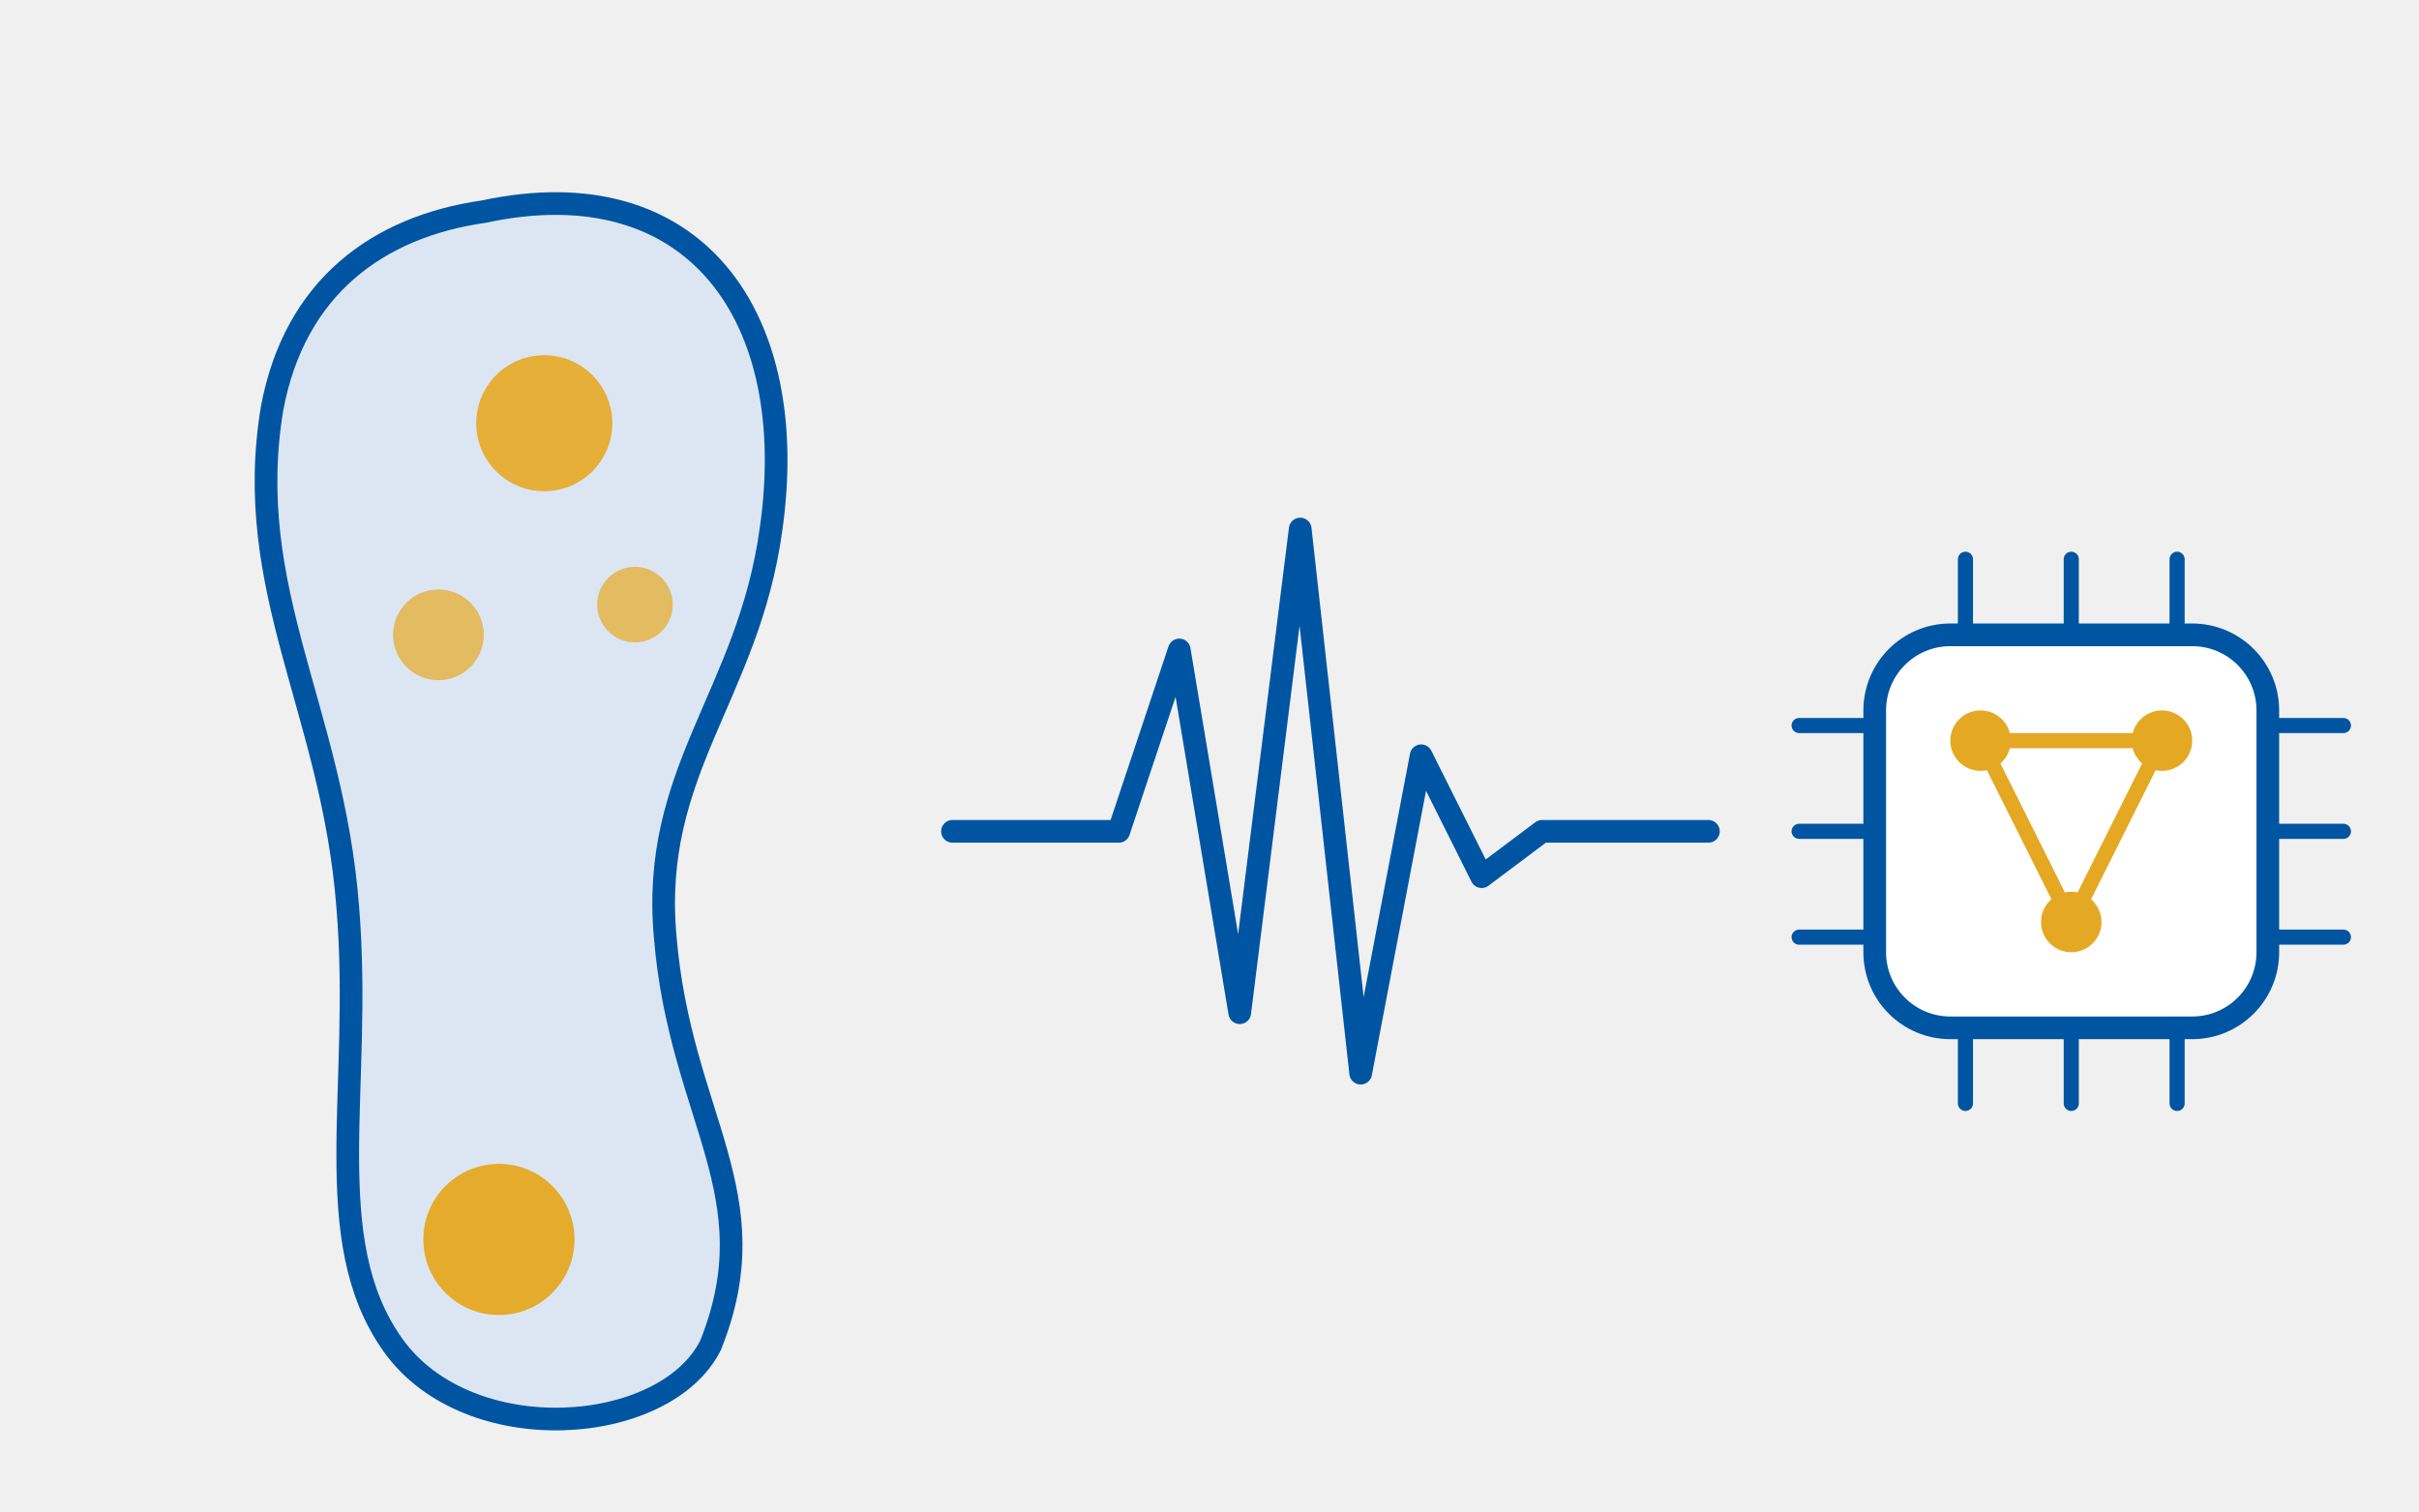
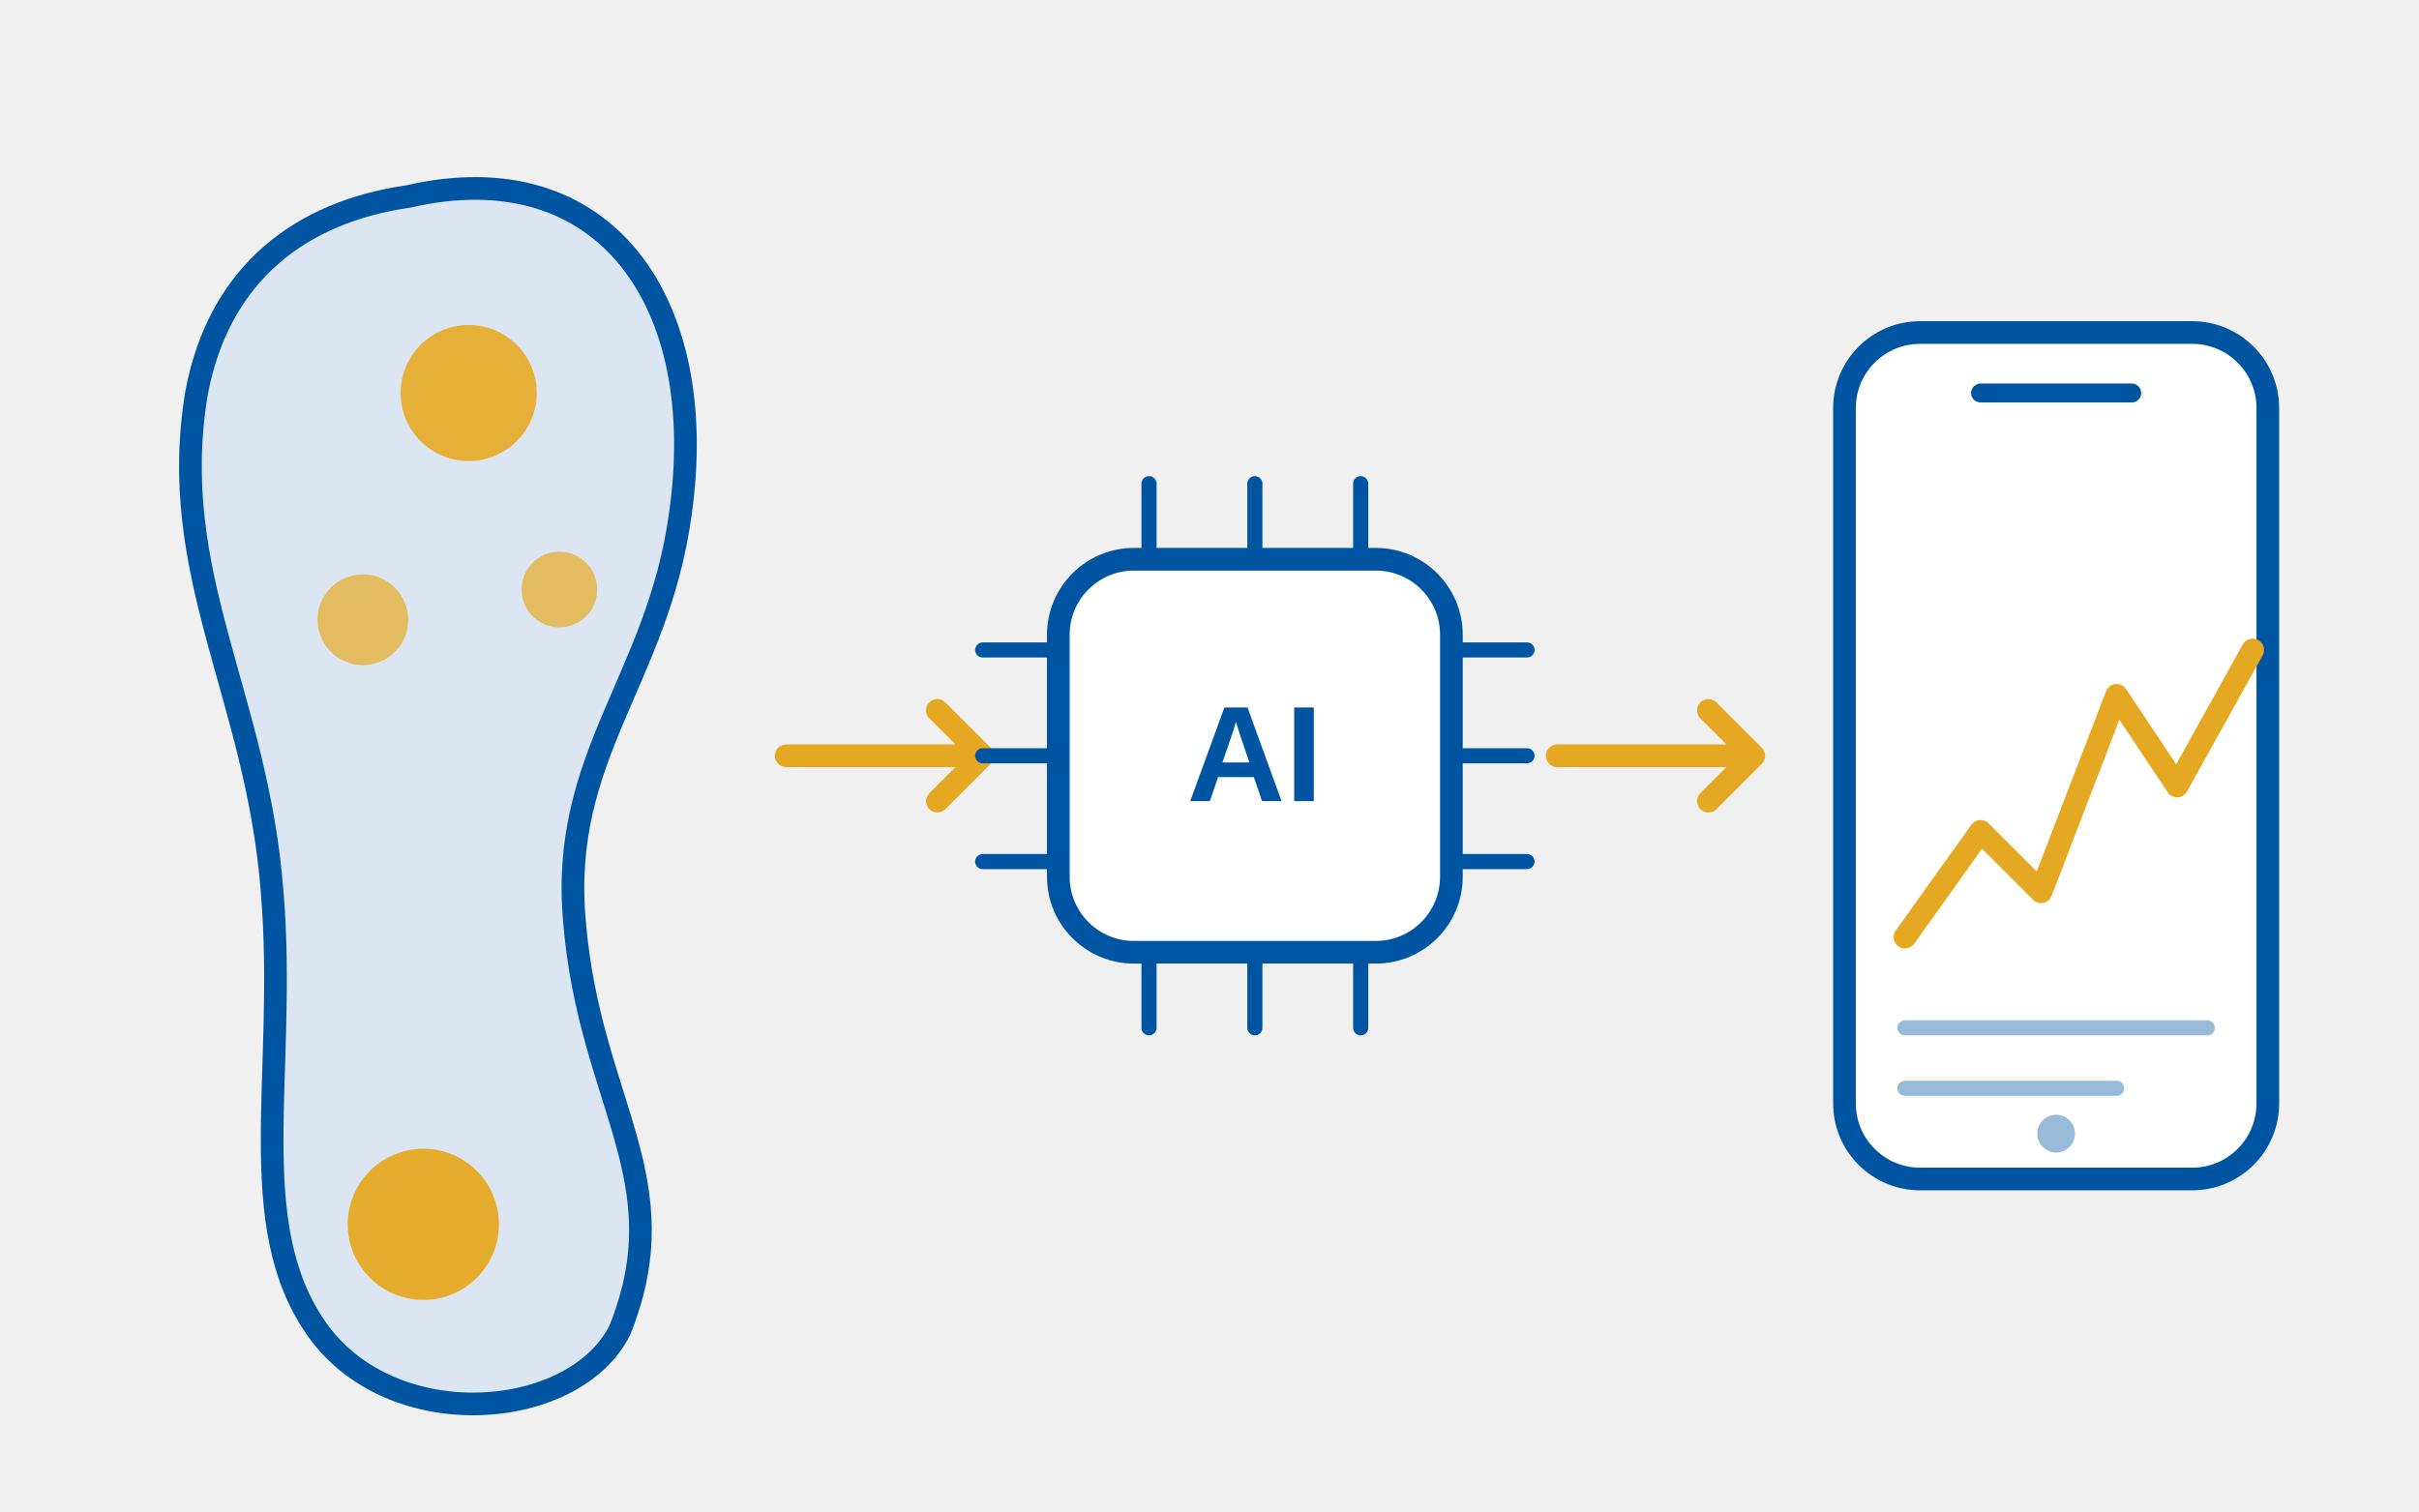
<svg xmlns="http://www.w3.org/2000/svg" viewBox="0 0 320 200" fill="none" stroke-linecap="round" stroke-linejoin="round">
-   <path d="M64 28c28-6 42 14 38 42-3 22-16 32-14 54 2 24 14 34 6 54-6 12-32 14-42 0-10-14-4-34-6-58-2-26-14-42-10-66 3-16 14-24 28-26z" fill="#DCE6F3" stroke="#0055A2" stroke-width="3" />
-   <circle cx="72" cy="56" r="9" fill="#E5A823" opacity=".9" />
-   <circle cx="58" cy="84" r="6" fill="#E5A823" opacity=".7" />
-   <circle cx="84" cy="80" r="5" fill="#E5A823" opacity=".7" />
-   <circle cx="66" cy="164" r="10" fill="#E5A823" opacity=".95" />
-   <path d="M126 110h22l8-24 8 48 8-64 8 72 8-42 8 16 8-6h22" stroke="#0055A2" stroke-width="3" />
-   <rect x="248" y="84" width="52" height="52" rx="10" fill="#fff" stroke="#0055A2" stroke-width="3" />
-   <path d="M262 98h24l-12 24z" stroke="#E5A823" stroke-width="2" />
-   <circle cx="262" cy="98" r="4" fill="#E5A823" />
-   <circle cx="286" cy="98" r="4" fill="#E5A823" />
-   <circle cx="274" cy="122" r="4" fill="#E5A823" />
-   <path d="M260 84v-10M274 84v-10M288 84v-10M260 136v10M274 136v10M288 136v10M248 96h-10M248 110h-10M248 124h-10M300 96h10M300 110h10M300 124h10" stroke="#0055A2" stroke-width="2" />
+   <path d="M54 26c26-6 40 14 36 42-3 22-16 32-14 54 2 24 14 34 6 54-6 12-30 14-40 0-10-14-4-34-6-58-2-26-14-42-10-66 3-16 14-24 28-26z" fill="#DCE6F3" stroke="#0055A2" stroke-width="3" />
+   <circle cx="62" cy="52" r="9" fill="#E5A823" opacity=".9" />
+   <circle cx="48" cy="82" r="6" fill="#E5A823" opacity=".7" />
+   <circle cx="74" cy="78" r="5" fill="#E5A823" opacity=".7" />
+   <circle cx="56" cy="162" r="10" fill="#E5A823" opacity=".95" />
+   <path d="M44 52 v-6 M54 36 v-4" stroke="#0055A2" stroke-width="1" opacity="0" />
+   <path d="M104 100 H130 M124 94 l6 6 -6 6" stroke="#E5A823" stroke-width="3" />
+   <rect x="140" y="74" width="52" height="52" rx="10" fill="#fff" stroke="#0055A2" stroke-width="3" />
+   <text x="166" y="106" text-anchor="middle" font-family="Nunito Sans, Arial, sans-serif" font-size="18" font-weight="800" fill="#0055A2">AI</text>
+   <path d="M152 74v-10M166 74v-10M180 74v-10M152 126v10M166 126v10M180 126v10M140 86h-10M140 100h-10M140 114h-10M192 86h10M192 100h10M192 114h10" stroke="#0055A2" stroke-width="2" />
+   <path d="M206 100 H232 M226 94 l6 6 -6 6" stroke="#E5A823" stroke-width="3" />
+   <rect x="244" y="44" width="56" height="112" rx="10" fill="#fff" stroke="#0055A2" stroke-width="3" />
+   <path d="M262 52 h20" stroke="#0055A2" stroke-width="2.5" />
+   <path d="M252 124 l10 -14 8 8 10 -26 8 12 10 -18" stroke="#E5A823" stroke-width="3" />
+   <path d="M252 136 h40 M252 144 h28" stroke="#0055A2" stroke-width="2" opacity=".4" />
+   <circle cx="272" cy="150" r="2.5" fill="#0055A2" opacity=".4" />
</svg>
